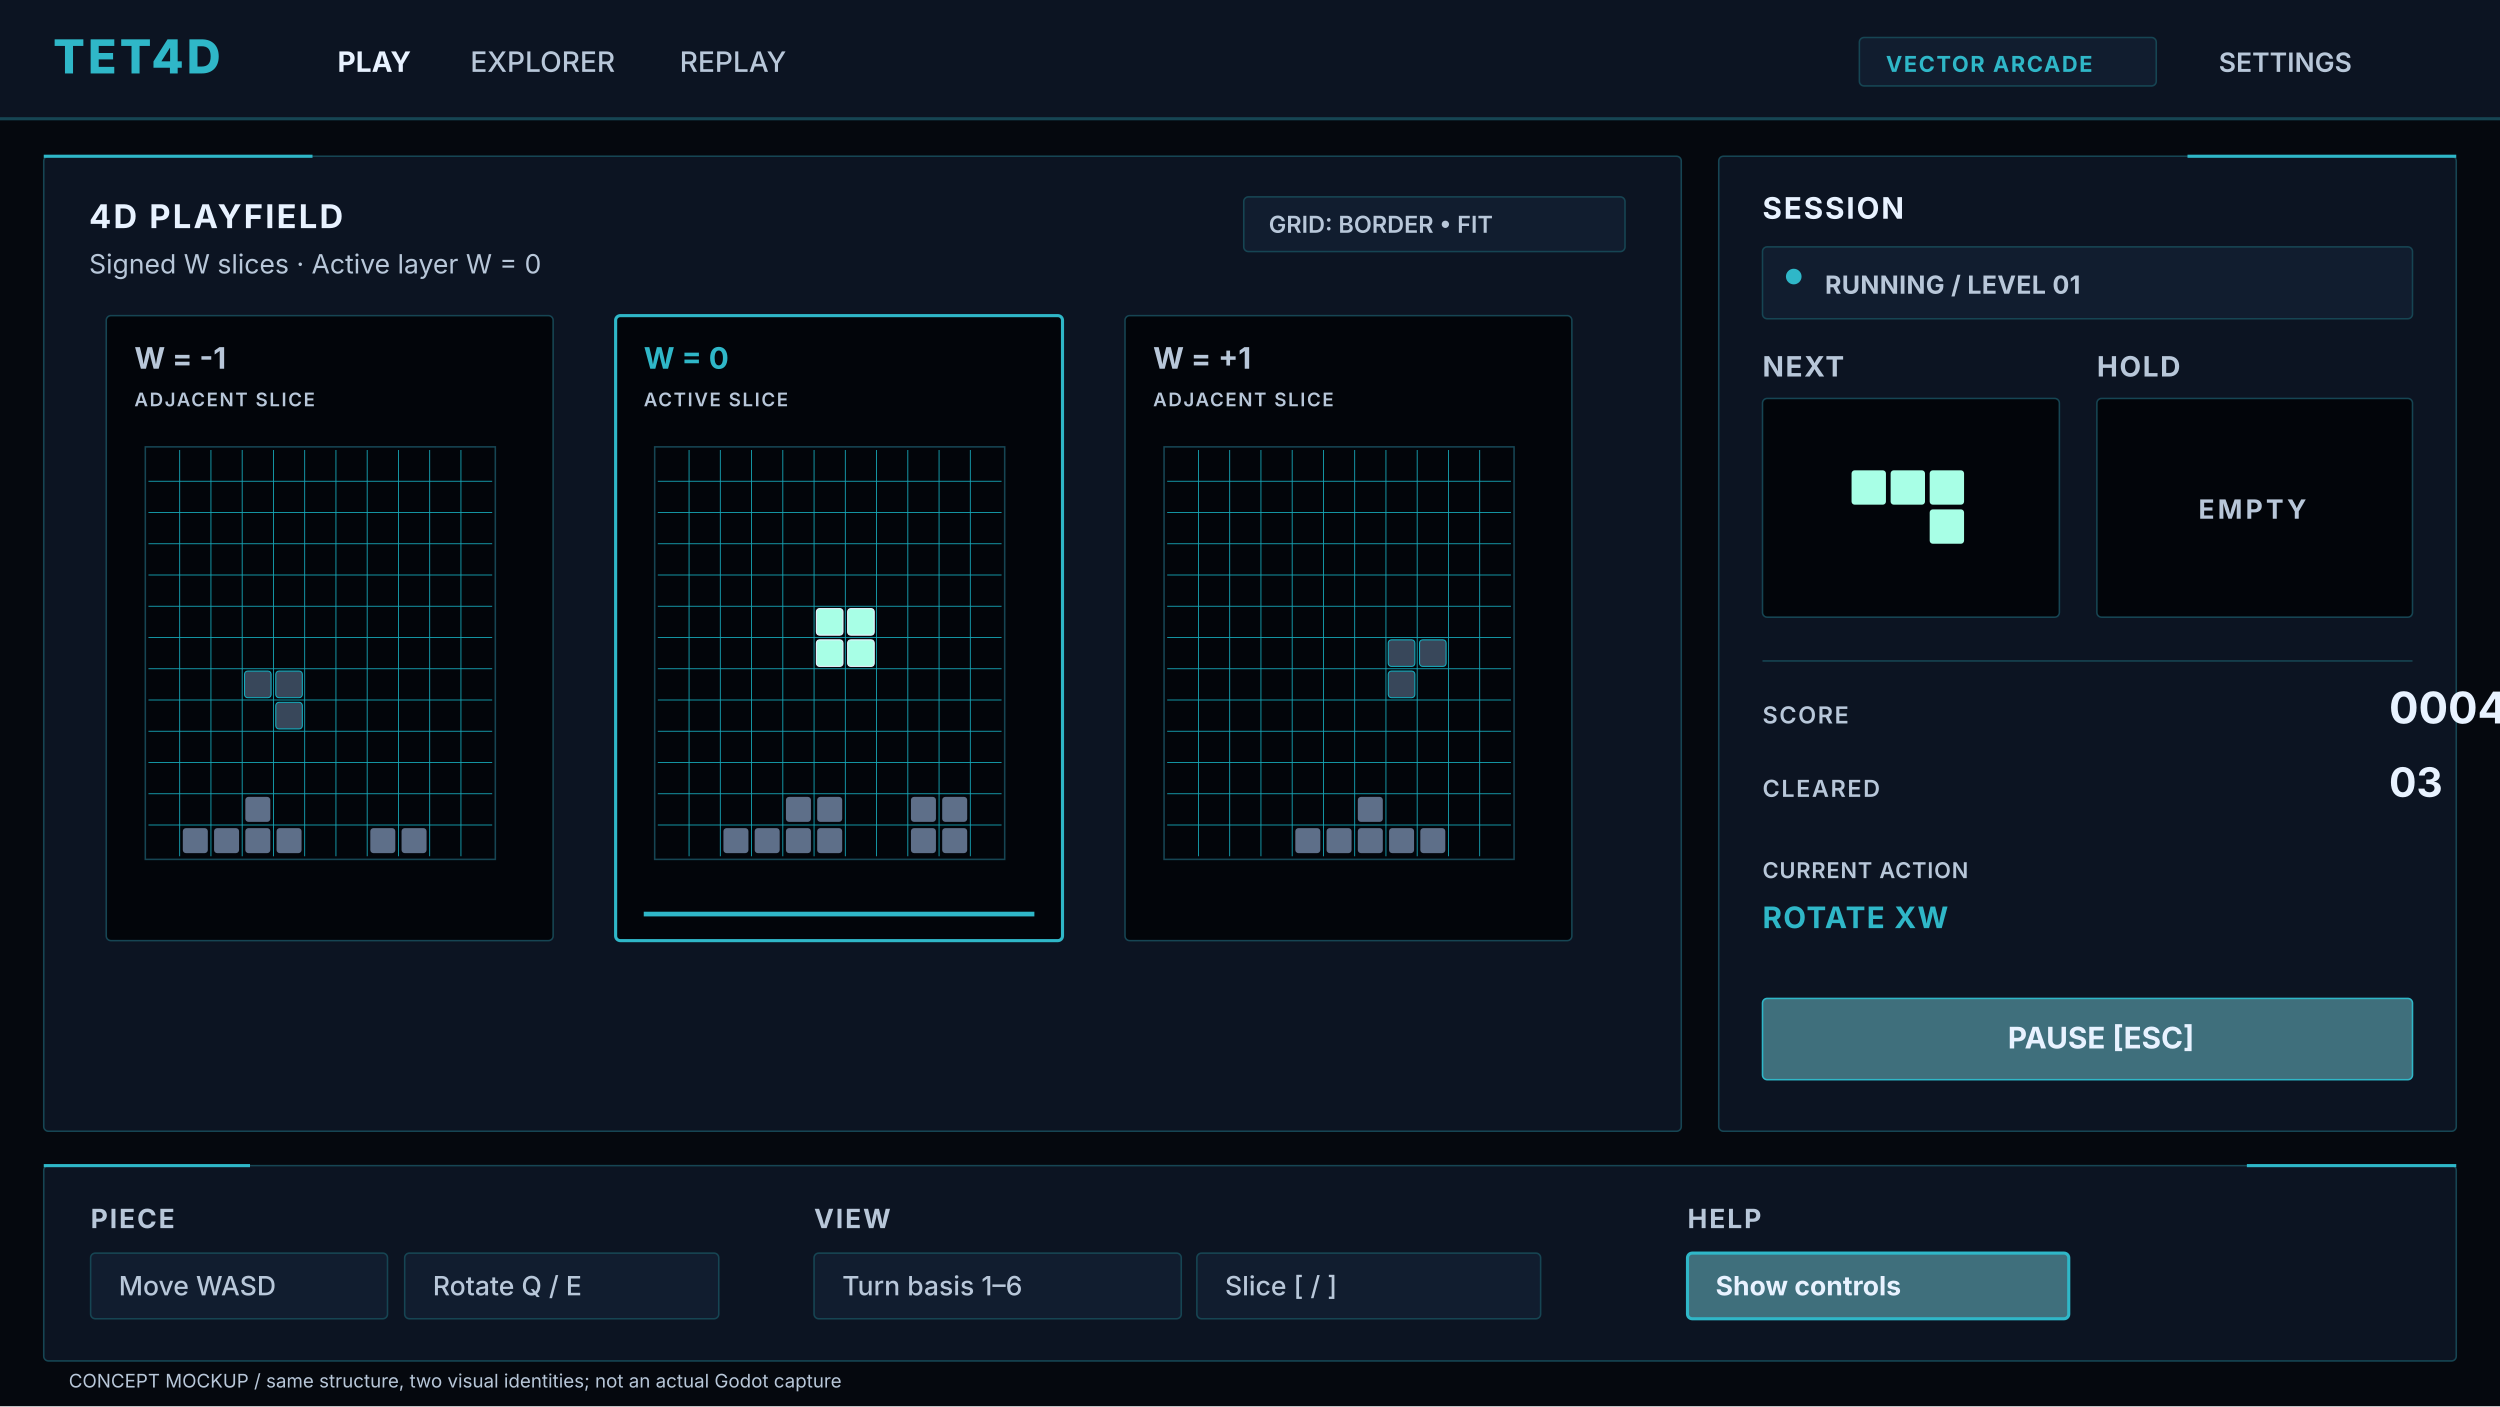
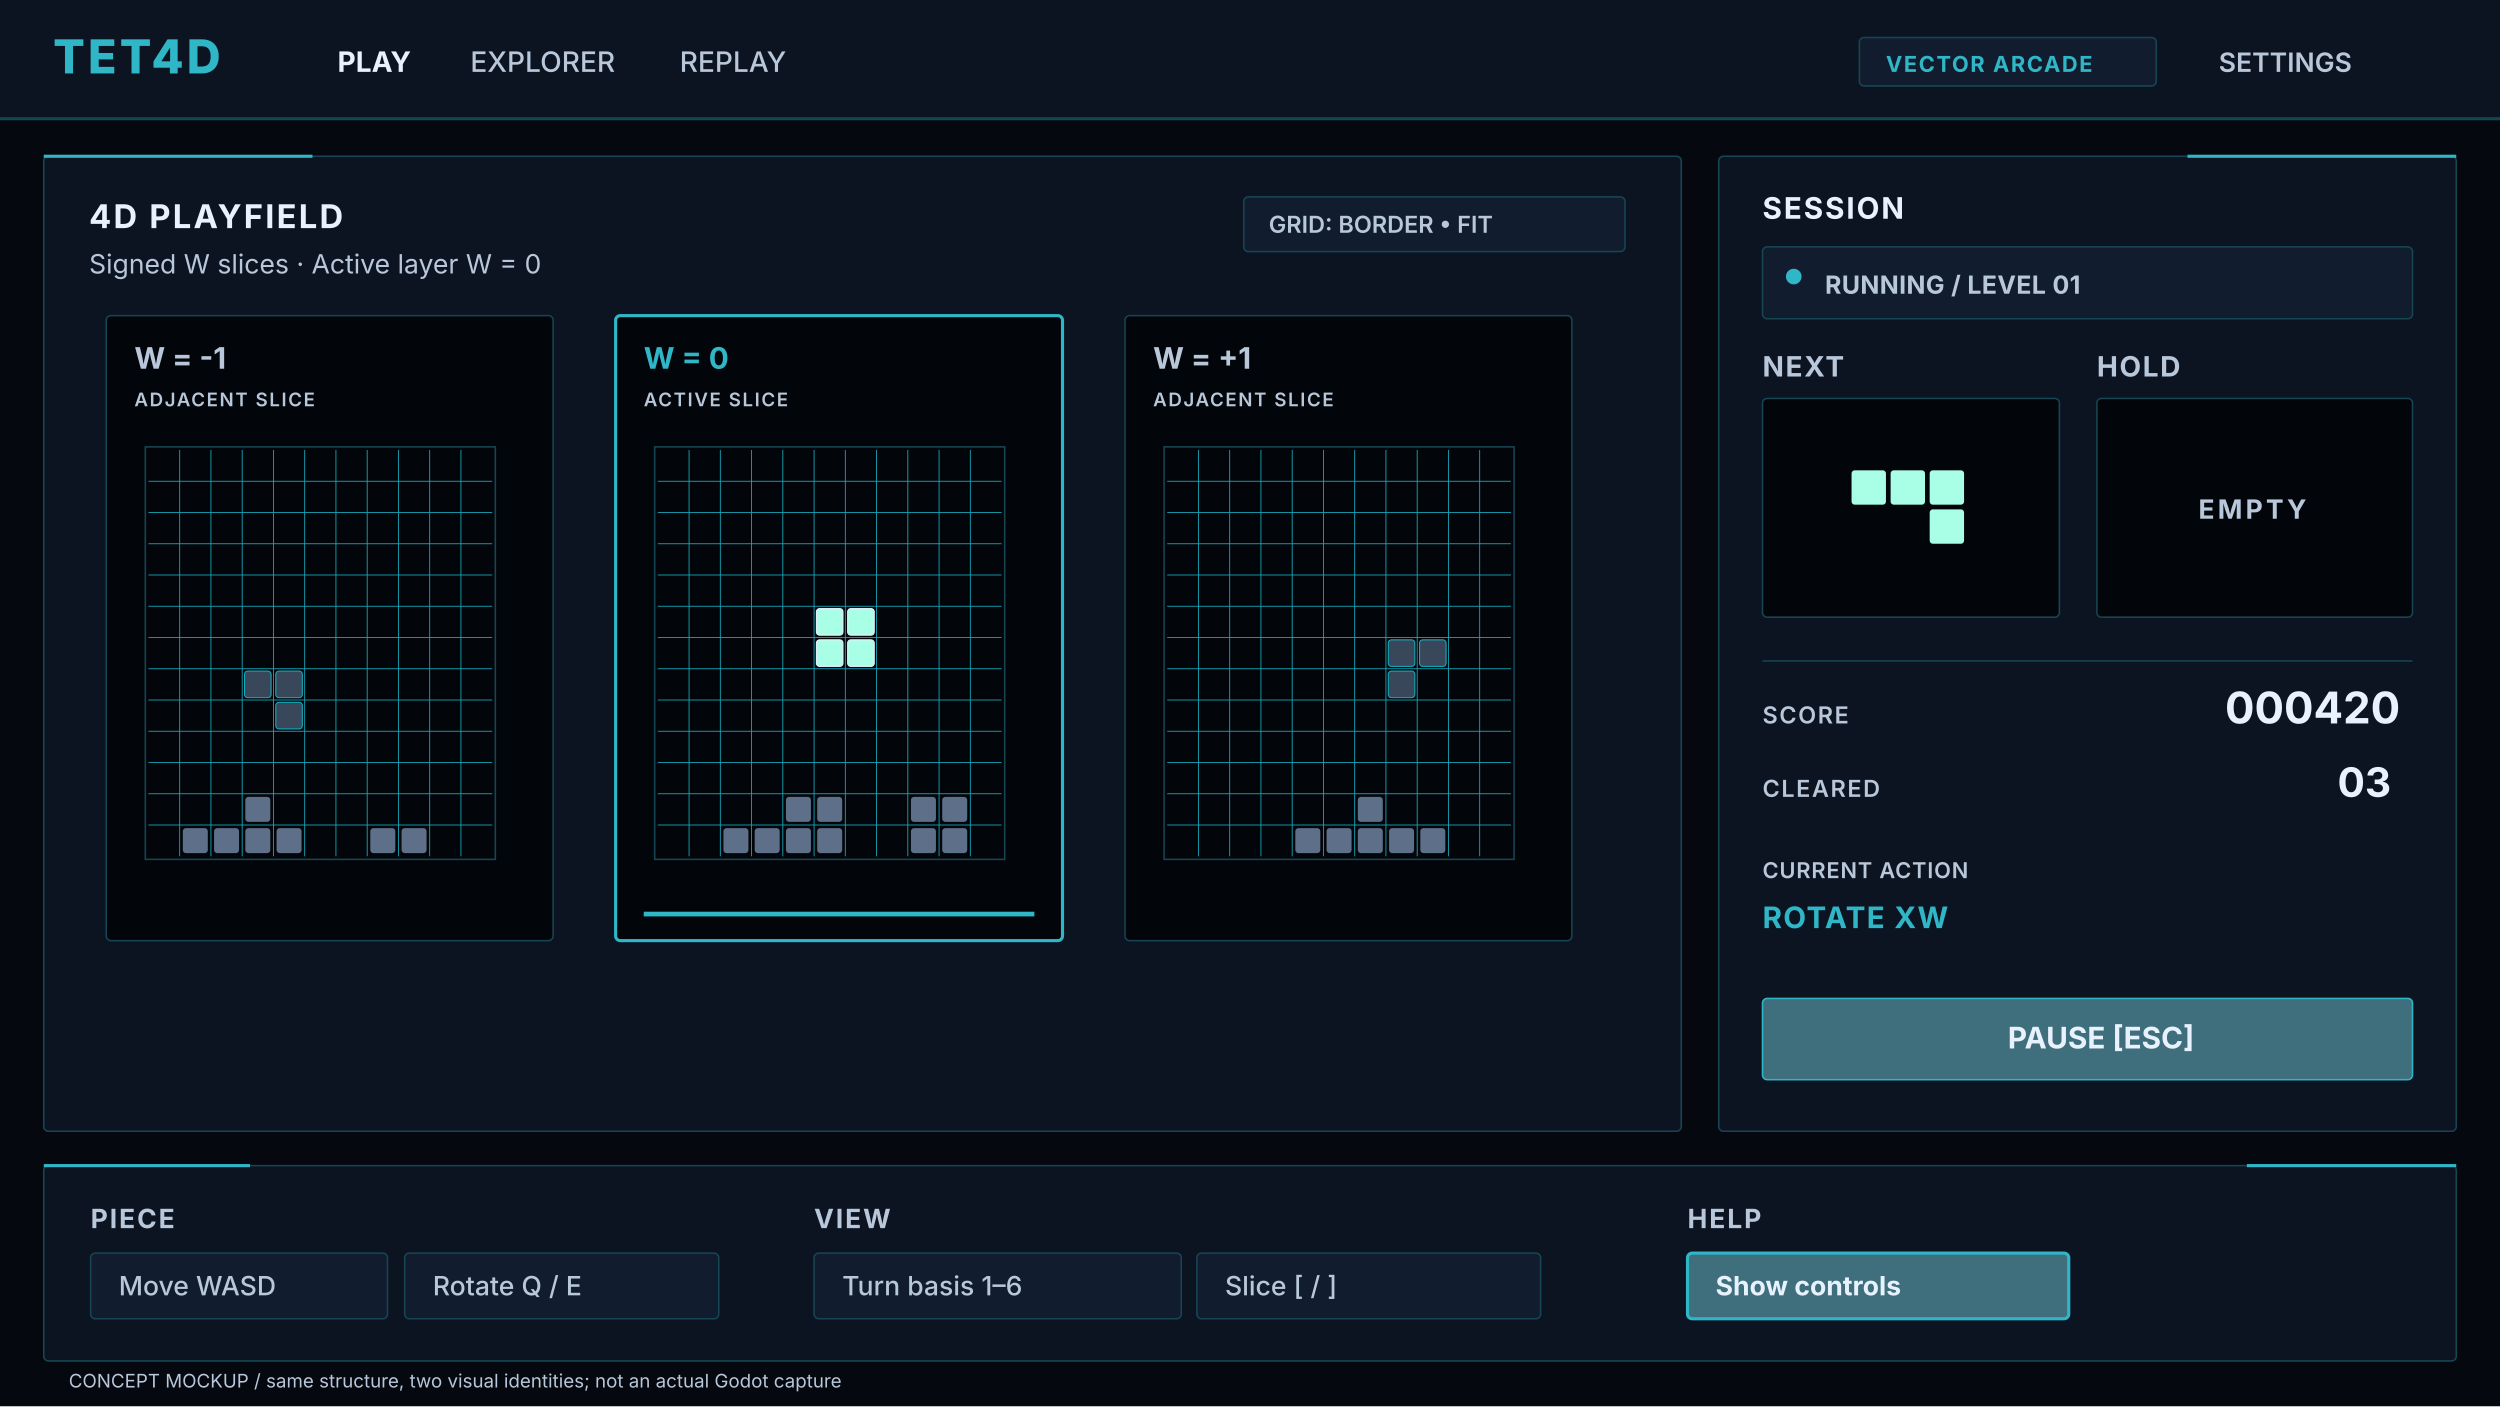
<svg xmlns="http://www.w3.org/2000/svg" viewBox="0 0 1600 900" role="img" aria-label="Original conceptual 4D gameplay UI in VECTOR ARCADE style, diagram not a game screenshot">
  <rect x="0" y="0" width="1600" height="900" rx="0" fill="#05080E" stroke="none" stroke-width="1" />
  <rect x="0" y="0" width="1600" height="76" rx="0" fill="#0C1422" stroke="none" stroke-width="1" />
  <path d="M0,76L1600,76" stroke="#164553" stroke-width="2" />
  <text x="34" y="47" fill="#2FB7C8" font-family="Inter,Segoe UI,Arial,sans-serif" font-size="30" font-weight="800" letter-spacing="2">TET4D</text>
  <text x="216" y="46" fill="#E8F2FF" font-family="Inter,Segoe UI,Arial,sans-serif" font-size="18" font-weight="700" letter-spacing="0">PLAY</text>
  <text x="301" y="46" fill="#B8C7D9" font-family="Inter,Segoe UI,Arial,sans-serif" font-size="18" font-weight="500" letter-spacing="0">EXPLORER</text>
  <text x="435" y="46" fill="#B8C7D9" font-family="Inter,Segoe UI,Arial,sans-serif" font-size="18" font-weight="500" letter-spacing="0">REPLAY</text>
  <text x="1420" y="46" fill="#B8C7D9" font-family="Inter,Segoe UI,Arial,sans-serif" font-size="17" font-weight="600" letter-spacing="0">SETTINGS</text>
  <rect x="1190" y="24" width="190" height="31" rx="3" fill="#111D2F" stroke="#164553" stroke-width="1" />
  <text x="1207" y="46" fill="#2FB7C8" font-family="Inter,Segoe UI,Arial,sans-serif" font-size="14" font-weight="700" letter-spacing="1">VECTOR ARCADE</text>
  <rect x="28" y="100" width="1048" height="624" rx="3" fill="#0C1422" stroke="#164553" stroke-width="1" />
  <text x="57" y="146" fill="#E8F2FF" font-family="Inter,Segoe UI,Arial,sans-serif" font-size="21" font-weight="750" letter-spacing="1.4">4D PLAYFIELD</text>
  <text x="57" y="175" fill="#B8C7D9" font-family="Inter,Segoe UI,Arial,sans-serif" font-size="17" font-weight="400" letter-spacing="0">Signed W slices    ·    Active layer W = 0</text>
  <rect x="796" y="126" width="244" height="35" rx="3" fill="#111D2F" stroke="#164553" stroke-width="1" />
  <text x="812" y="149" fill="#B8C7D9" font-family="Inter,Segoe UI,Arial,sans-serif" font-size="15" font-weight="600" letter-spacing="0">GRID: BORDER   •   FIT</text>
  <rect x="68" y="202" width="286" height="400" rx="3" fill="#02050A" stroke="#164553" stroke-width="1" />
  <text x="86" y="236" fill="#B8C7D9" font-family="Inter,Segoe UI,Arial,sans-serif" font-size="19" font-weight="700" letter-spacing="0">W = -1</text>
  <text x="86" y="260" fill="#B8C7D9" font-family="Inter,Segoe UI,Arial,sans-serif" font-size="12" font-weight="600" letter-spacing="1">ADJACENT SLICE</text>
  <rect x="93" y="286" width="224" height="264" rx="0" fill="#02050A" stroke="#164553" stroke-width="1" />
  <path d="M115,288L115,548" stroke="#16A9BA" stroke-width="0.55" />
  <path d="M135,288L135,548" stroke="#16A9BA" stroke-width="0.55" />
  <path d="M155,288L155,548" stroke="#16A9BA" stroke-width="0.55" />
  <path d="M175,288L175,548" stroke="#16A9BA" stroke-width="0.55" />
  <path d="M195,288L195,548" stroke="#16A9BA" stroke-width="0.55" />
  <path d="M215,288L215,548" stroke="#16A9BA" stroke-width="0.55" />
  <path d="M235,288L235,548" stroke="#16A9BA" stroke-width="0.55" />
  <path d="M255,288L255,548" stroke="#16A9BA" stroke-width="0.55" />
  <path d="M275,288L275,548" stroke="#16A9BA" stroke-width="0.55" />
  <path d="M295,288L295,548" stroke="#16A9BA" stroke-width="0.55" />
  <path d="M95,308L315,308" stroke="#16A9BA" stroke-width="0.55" />
  <path d="M95,328L315,328" stroke="#16A9BA" stroke-width="0.55" />
  <path d="M95,348L315,348" stroke="#16A9BA" stroke-width="0.55" />
  <path d="M95,368L315,368" stroke="#16A9BA" stroke-width="0.55" />
  <path d="M95,388L315,388" stroke="#16A9BA" stroke-width="0.55" />
  <path d="M95,408L315,408" stroke="#16A9BA" stroke-width="0.55" />
  <path d="M95,428L315,428" stroke="#16A9BA" stroke-width="0.55" />
  <path d="M95,448L315,448" stroke="#16A9BA" stroke-width="0.55" />
  <path d="M95,468L315,468" stroke="#16A9BA" stroke-width="0.55" />
  <path d="M95,488L315,488" stroke="#16A9BA" stroke-width="0.55" />
  <path d="M95,508L315,508" stroke="#16A9BA" stroke-width="0.55" />
  <path d="M95,528L315,528" stroke="#16A9BA" stroke-width="0.55" />
  <rect x="117" y="530" width="16" height="16" rx="2" fill="#5E6F89" stroke="none" stroke-width="1" />
  <rect x="137" y="530" width="16" height="16" rx="2" fill="#5E6F89" stroke="none" stroke-width="1" />
  <rect x="157" y="530" width="16" height="16" rx="2" fill="#5E6F89" stroke="none" stroke-width="1" />
  <rect x="177" y="530" width="16" height="16" rx="2" fill="#5E6F89" stroke="none" stroke-width="1" />
  <rect x="157" y="510" width="16" height="16" rx="2" fill="#5E6F89" stroke="none" stroke-width="1" />
  <rect x="237" y="530" width="16" height="16" rx="2" fill="#5E6F89" stroke="none" stroke-width="1" />
  <rect x="257" y="530" width="16" height="16" rx="2" fill="#5E6F89" stroke="none" stroke-width="1" />
  <rect x="156.5" y="429.5" width="17" height="17" rx="2" fill="#38475A" stroke="#16A9BA" stroke-width="0.7" />
  <rect x="176.5" y="429.5" width="17" height="17" rx="2" fill="#38475A" stroke="#16A9BA" stroke-width="0.7" />
  <rect x="176.5" y="449.5" width="17" height="17" rx="2" fill="#38475A" stroke="#16A9BA" stroke-width="0.7" />
  <rect x="394" y="202" width="286" height="400" rx="3" fill="#02050A" stroke="#2FB7C8" stroke-width="2" />
  <text x="412" y="236" fill="#2FB7C8" font-family="Inter,Segoe UI,Arial,sans-serif" font-size="19" font-weight="700" letter-spacing="0">W = 0</text>
  <text x="412" y="260" fill="#B8C7D9" font-family="Inter,Segoe UI,Arial,sans-serif" font-size="12" font-weight="600" letter-spacing="1">ACTIVE SLICE</text>
  <rect x="419" y="286" width="224" height="264" rx="0" fill="#02050A" stroke="#164553" stroke-width="1" />
  <path d="M441,288L441,548" stroke="#16A9BA" stroke-width="0.55" />
  <path d="M461,288L461,548" stroke="#16A9BA" stroke-width="0.55" />
  <path d="M481,288L481,548" stroke="#16A9BA" stroke-width="0.55" />
  <path d="M501,288L501,548" stroke="#16A9BA" stroke-width="0.55" />
  <path d="M521,288L521,548" stroke="#16A9BA" stroke-width="0.55" />
  <path d="M541,288L541,548" stroke="#16A9BA" stroke-width="0.55" />
  <path d="M561,288L561,548" stroke="#16A9BA" stroke-width="0.55" />
  <path d="M581,288L581,548" stroke="#16A9BA" stroke-width="0.55" />
  <path d="M601,288L601,548" stroke="#16A9BA" stroke-width="0.55" />
  <path d="M621,288L621,548" stroke="#16A9BA" stroke-width="0.55" />
  <path d="M421,308L641,308" stroke="#16A9BA" stroke-width="0.55" />
  <path d="M421,328L641,328" stroke="#16A9BA" stroke-width="0.55" />
  <path d="M421,348L641,348" stroke="#16A9BA" stroke-width="0.55" />
  <path d="M421,368L641,368" stroke="#16A9BA" stroke-width="0.55" />
  <path d="M421,388L641,388" stroke="#16A9BA" stroke-width="0.55" />
  <path d="M421,408L641,408" stroke="#16A9BA" stroke-width="0.55" />
  <path d="M421,428L641,428" stroke="#16A9BA" stroke-width="0.55" />
  <path d="M421,448L641,448" stroke="#16A9BA" stroke-width="0.55" />
  <path d="M421,468L641,468" stroke="#16A9BA" stroke-width="0.55" />
  <path d="M421,488L641,488" stroke="#16A9BA" stroke-width="0.55" />
  <path d="M421,508L641,508" stroke="#16A9BA" stroke-width="0.55" />
  <path d="M421,528L641,528" stroke="#16A9BA" stroke-width="0.55" />
  <rect x="463" y="530" width="16" height="16" rx="2" fill="#5E6F89" stroke="none" stroke-width="1" />
  <rect x="483" y="530" width="16" height="16" rx="2" fill="#5E6F89" stroke="none" stroke-width="1" />
  <rect x="503" y="530" width="16" height="16" rx="2" fill="#5E6F89" stroke="none" stroke-width="1" />
  <rect x="523" y="530" width="16" height="16" rx="2" fill="#5E6F89" stroke="none" stroke-width="1" />
  <rect x="523" y="510" width="16" height="16" rx="2" fill="#5E6F89" stroke="none" stroke-width="1" />
  <rect x="503" y="510" width="16" height="16" rx="2" fill="#5E6F89" stroke="none" stroke-width="1" />
  <rect x="603" y="530" width="16" height="16" rx="2" fill="#5E6F89" stroke="none" stroke-width="1" />
  <rect x="583" y="530" width="16" height="16" rx="2" fill="#5E6F89" stroke="none" stroke-width="1" />
  <rect x="603" y="510" width="16" height="16" rx="2" fill="#5E6F89" stroke="none" stroke-width="1" />
  <rect x="583" y="510" width="16" height="16" rx="2" fill="#5E6F89" stroke="none" stroke-width="1" />
  <rect x="522.5" y="389.5" width="17" height="17" rx="2" fill="#A8FFE6" stroke="#E8F2FF" stroke-width="0.7" />
  <rect x="542.5" y="389.5" width="17" height="17" rx="2" fill="#A8FFE6" stroke="#E8F2FF" stroke-width="0.7" />
  <rect x="522.5" y="409.5" width="17" height="17" rx="2" fill="#A8FFE6" stroke="#E8F2FF" stroke-width="0.7" />
  <rect x="542.5" y="409.5" width="17" height="17" rx="2" fill="#A8FFE6" stroke="#E8F2FF" stroke-width="0.7" />
  <path d="M412,585L662,585" stroke="#2FB7C8" stroke-width="3" />
  <rect x="720" y="202" width="286" height="400" rx="3" fill="#02050A" stroke="#164553" stroke-width="1" />
  <text x="738" y="236" fill="#B8C7D9" font-family="Inter,Segoe UI,Arial,sans-serif" font-size="19" font-weight="700" letter-spacing="0">W = +1</text>
  <text x="738" y="260" fill="#B8C7D9" font-family="Inter,Segoe UI,Arial,sans-serif" font-size="12" font-weight="600" letter-spacing="1">ADJACENT SLICE</text>
  <rect x="745" y="286" width="224" height="264" rx="0" fill="#02050A" stroke="#164553" stroke-width="1" />
  <path d="M767,288L767,548" stroke="#16A9BA" stroke-width="0.55" />
  <path d="M787,288L787,548" stroke="#16A9BA" stroke-width="0.55" />
  <path d="M807,288L807,548" stroke="#16A9BA" stroke-width="0.55" />
  <path d="M827,288L827,548" stroke="#16A9BA" stroke-width="0.55" />
  <path d="M847,288L847,548" stroke="#16A9BA" stroke-width="0.55" />
  <path d="M867,288L867,548" stroke="#16A9BA" stroke-width="0.55" />
  <path d="M887,288L887,548" stroke="#16A9BA" stroke-width="0.55" />
  <path d="M907,288L907,548" stroke="#16A9BA" stroke-width="0.55" />
  <path d="M927,288L927,548" stroke="#16A9BA" stroke-width="0.55" />
  <path d="M947,288L947,548" stroke="#16A9BA" stroke-width="0.55" />
  <path d="M747,308L967,308" stroke="#16A9BA" stroke-width="0.55" />
  <path d="M747,328L967,328" stroke="#16A9BA" stroke-width="0.55" />
  <path d="M747,348L967,348" stroke="#16A9BA" stroke-width="0.55" />
  <path d="M747,368L967,368" stroke="#16A9BA" stroke-width="0.55" />
  <path d="M747,388L967,388" stroke="#16A9BA" stroke-width="0.55" />
  <path d="M747,408L967,408" stroke="#16A9BA" stroke-width="0.55" />
  <path d="M747,428L967,428" stroke="#16A9BA" stroke-width="0.55" />
  <path d="M747,448L967,448" stroke="#16A9BA" stroke-width="0.55" />
  <path d="M747,468L967,468" stroke="#16A9BA" stroke-width="0.55" />
  <path d="M747,488L967,488" stroke="#16A9BA" stroke-width="0.55" />
  <path d="M747,508L967,508" stroke="#16A9BA" stroke-width="0.55" />
  <path d="M747,528L967,528" stroke="#16A9BA" stroke-width="0.55" />
  <rect x="829" y="530" width="16" height="16" rx="2" fill="#5E6F89" stroke="none" stroke-width="1" />
  <rect x="849" y="530" width="16" height="16" rx="2" fill="#5E6F89" stroke="none" stroke-width="1" />
  <rect x="869" y="530" width="16" height="16" rx="2" fill="#5E6F89" stroke="none" stroke-width="1" />
  <rect x="869" y="510" width="16" height="16" rx="2" fill="#5E6F89" stroke="none" stroke-width="1" />
  <rect x="889" y="530" width="16" height="16" rx="2" fill="#5E6F89" stroke="none" stroke-width="1" />
  <rect x="909" y="530" width="16" height="16" rx="2" fill="#5E6F89" stroke="none" stroke-width="1" />
  <rect x="888.5" y="409.5" width="17" height="17" rx="2" fill="#38475A" stroke="#16A9BA" stroke-width="0.7" />
  <rect x="908.5" y="409.5" width="17" height="17" rx="2" fill="#38475A" stroke="#16A9BA" stroke-width="0.7" />
  <rect x="888.5" y="429.5" width="17" height="17" rx="2" fill="#38475A" stroke="#16A9BA" stroke-width="0.7" />
  <rect x="1100" y="100" width="472" height="624" rx="3" fill="#0C1422" stroke="#164553" stroke-width="1" />
  <text x="1128" y="140" fill="#E8F2FF" font-family="Inter,Segoe UI,Arial,sans-serif" font-size="19" font-weight="700" letter-spacing="1.2">SESSION</text>
  <rect x="1128" y="158" width="416" height="46" rx="3" fill="#111D2F" stroke="#164553" stroke-width="1" />
  <rect x="1143" y="172" width="10" height="10" rx="5" fill="#2FB7C8" stroke="none" stroke-width="1" />
  <text x="1168" y="188" fill="#B8C7D9" font-family="Inter,Segoe UI,Arial,sans-serif" font-size="16" font-weight="700" letter-spacing="0.2">RUNNING   /   LEVEL 01</text>
  <text x="1128" y="241" fill="#B8C7D9" font-family="Inter,Segoe UI,Arial,sans-serif" font-size="18" font-weight="700" letter-spacing="1">NEXT</text>
  <text x="1342" y="241" fill="#B8C7D9" font-family="Inter,Segoe UI,Arial,sans-serif" font-size="18" font-weight="700" letter-spacing="1">HOLD</text>
  <rect x="1128" y="255" width="190" height="140" rx="3" fill="#02050A" stroke="#164553" stroke-width="1" />
  <rect x="1342" y="255" width="202" height="140" rx="3" fill="#02050A" stroke="#164553" stroke-width="1" />
  <rect x="1185" y="301" width="22" height="22" rx="2" fill="#A8FFE6" stroke="none" stroke-width="1" />
  <rect x="1210" y="301" width="22" height="22" rx="2" fill="#A8FFE6" stroke="none" stroke-width="1" />
  <rect x="1235" y="301" width="22" height="22" rx="2" fill="#A8FFE6" stroke="none" stroke-width="1" />
  <rect x="1235" y="326" width="22" height="22" rx="2" fill="#A8FFE6" stroke="none" stroke-width="1" />
  <text x="1407" y="332" fill="#B8C7D9" font-family="Inter,Segoe UI,Arial,sans-serif" font-size="17" font-weight="650" letter-spacing="2">EMPTY</text>
  <path d="M1128,423L1544,423" stroke="#164553" stroke-width="1" />
  <text x="1128" y="463" fill="#B8C7D9" font-family="Inter,Segoe UI,Arial,sans-serif" font-size="15" font-weight="600" letter-spacing="1">SCORE</text>
-   <text x="1529" y="463" fill="#E8F2FF" font-family="Inter,Segoe UI,Arial,sans-serif" font-size="28" font-weight="650" letter-spacing="0">000420</text>
+   <text x="1424" y="463" fill="#E8F2FF" font-family="Inter,Segoe UI,Arial,sans-serif" font-size="28" font-weight="650" letter-spacing="0">000420</text>
  <text x="1128" y="510" fill="#B8C7D9" font-family="Inter,Segoe UI,Arial,sans-serif" font-size="15" font-weight="600" letter-spacing="1">CLEARED</text>
-   <text x="1529" y="510" fill="#E8F2FF" font-family="Inter,Segoe UI,Arial,sans-serif" font-size="26" font-weight="650" letter-spacing="0">03</text>
+   <text x="1496" y="510" fill="#E8F2FF" font-family="Inter,Segoe UI,Arial,sans-serif" font-size="26" font-weight="650" letter-spacing="0">03</text>
  <text x="1128" y="562" fill="#B8C7D9" font-family="Inter,Segoe UI,Arial,sans-serif" font-size="14" font-weight="600" letter-spacing="0.5">CURRENT ACTION</text>
  <text x="1128" y="594" fill="#2FB7C8" font-family="Inter,Segoe UI,Arial,sans-serif" font-size="19" font-weight="700" letter-spacing="0.8">ROTATE XW</text>
  <rect x="1128" y="639" width="416" height="52" rx="3" fill="#3F6F7C" stroke="#2FB7C8" stroke-width="1" />
  <text x="1285" y="671" fill="#E8F2FF" font-family="Inter,Segoe UI,Arial,sans-serif" font-size="19" font-weight="700" letter-spacing="0">PAUSE   [ESC]</text>
  <rect x="28" y="746" width="1544" height="125" rx="3" fill="#0C1422" stroke="#164553" stroke-width="1" />
  <text x="58" y="786" fill="#B8C7D9" font-family="Inter,Segoe UI,Arial,sans-serif" font-size="17" font-weight="700" letter-spacing="1.2">PIECE</text>
  <rect x="58" y="802" width="190" height="42" rx="3" fill="#111D2F" stroke="#164553" stroke-width="1" />
  <text x="76" y="829" fill="#B8C7D9" font-family="Inter,Segoe UI,Arial,sans-serif" font-size="17" font-weight="500" letter-spacing="0">Move    WASD</text>
  <rect x="259" y="802" width="201" height="42" rx="3" fill="#111D2F" stroke="#164553" stroke-width="1" />
  <text x="277" y="829" fill="#B8C7D9" font-family="Inter,Segoe UI,Arial,sans-serif" font-size="17" font-weight="500" letter-spacing="0">Rotate    Q / E</text>
  <text x="521" y="786" fill="#B8C7D9" font-family="Inter,Segoe UI,Arial,sans-serif" font-size="17" font-weight="700" letter-spacing="1.2">VIEW</text>
  <rect x="521" y="802" width="235" height="42" rx="3" fill="#111D2F" stroke="#164553" stroke-width="1" />
  <text x="539" y="829" fill="#B8C7D9" font-family="Inter,Segoe UI,Arial,sans-serif" font-size="17" font-weight="500" letter-spacing="0">Turn basis   1–6</text>
  <rect x="766" y="802" width="220" height="42" rx="3" fill="#111D2F" stroke="#164553" stroke-width="1" />
  <text x="784" y="829" fill="#B8C7D9" font-family="Inter,Segoe UI,Arial,sans-serif" font-size="17" font-weight="500" letter-spacing="0">Slice   [ / ]</text>
  <text x="1080" y="786" fill="#B8C7D9" font-family="Inter,Segoe UI,Arial,sans-serif" font-size="17" font-weight="700" letter-spacing="1.2">HELP</text>
  <rect x="1080" y="802" width="244" height="42" rx="3" fill="#3F6F7C" stroke="#2FB7C8" stroke-width="2" />
  <text x="1098" y="829" fill="#E8F2FF" font-family="Inter,Segoe UI,Arial,sans-serif" font-size="17" font-weight="700" letter-spacing="0">Show controls</text>
  <text x="44" y="888" fill="#B8C7D9" font-family="Inter,Segoe UI,Arial,sans-serif" font-size="12" font-weight="400" letter-spacing="0">CONCEPT MOCKUP  /  same structure, two visual identities; not an actual Godot capture</text>
  <path d="M28,100L200,100" stroke="#2FB7C8" stroke-width="2" />
  <path d="M1400,100L1572,100" stroke="#2FB7C8" stroke-width="2" />
  <path d="M28,746L160,746" stroke="#2FB7C8" stroke-width="2" />
  <path d="M1438,746L1572,746" stroke="#2FB7C8" stroke-width="2" />
</svg>
